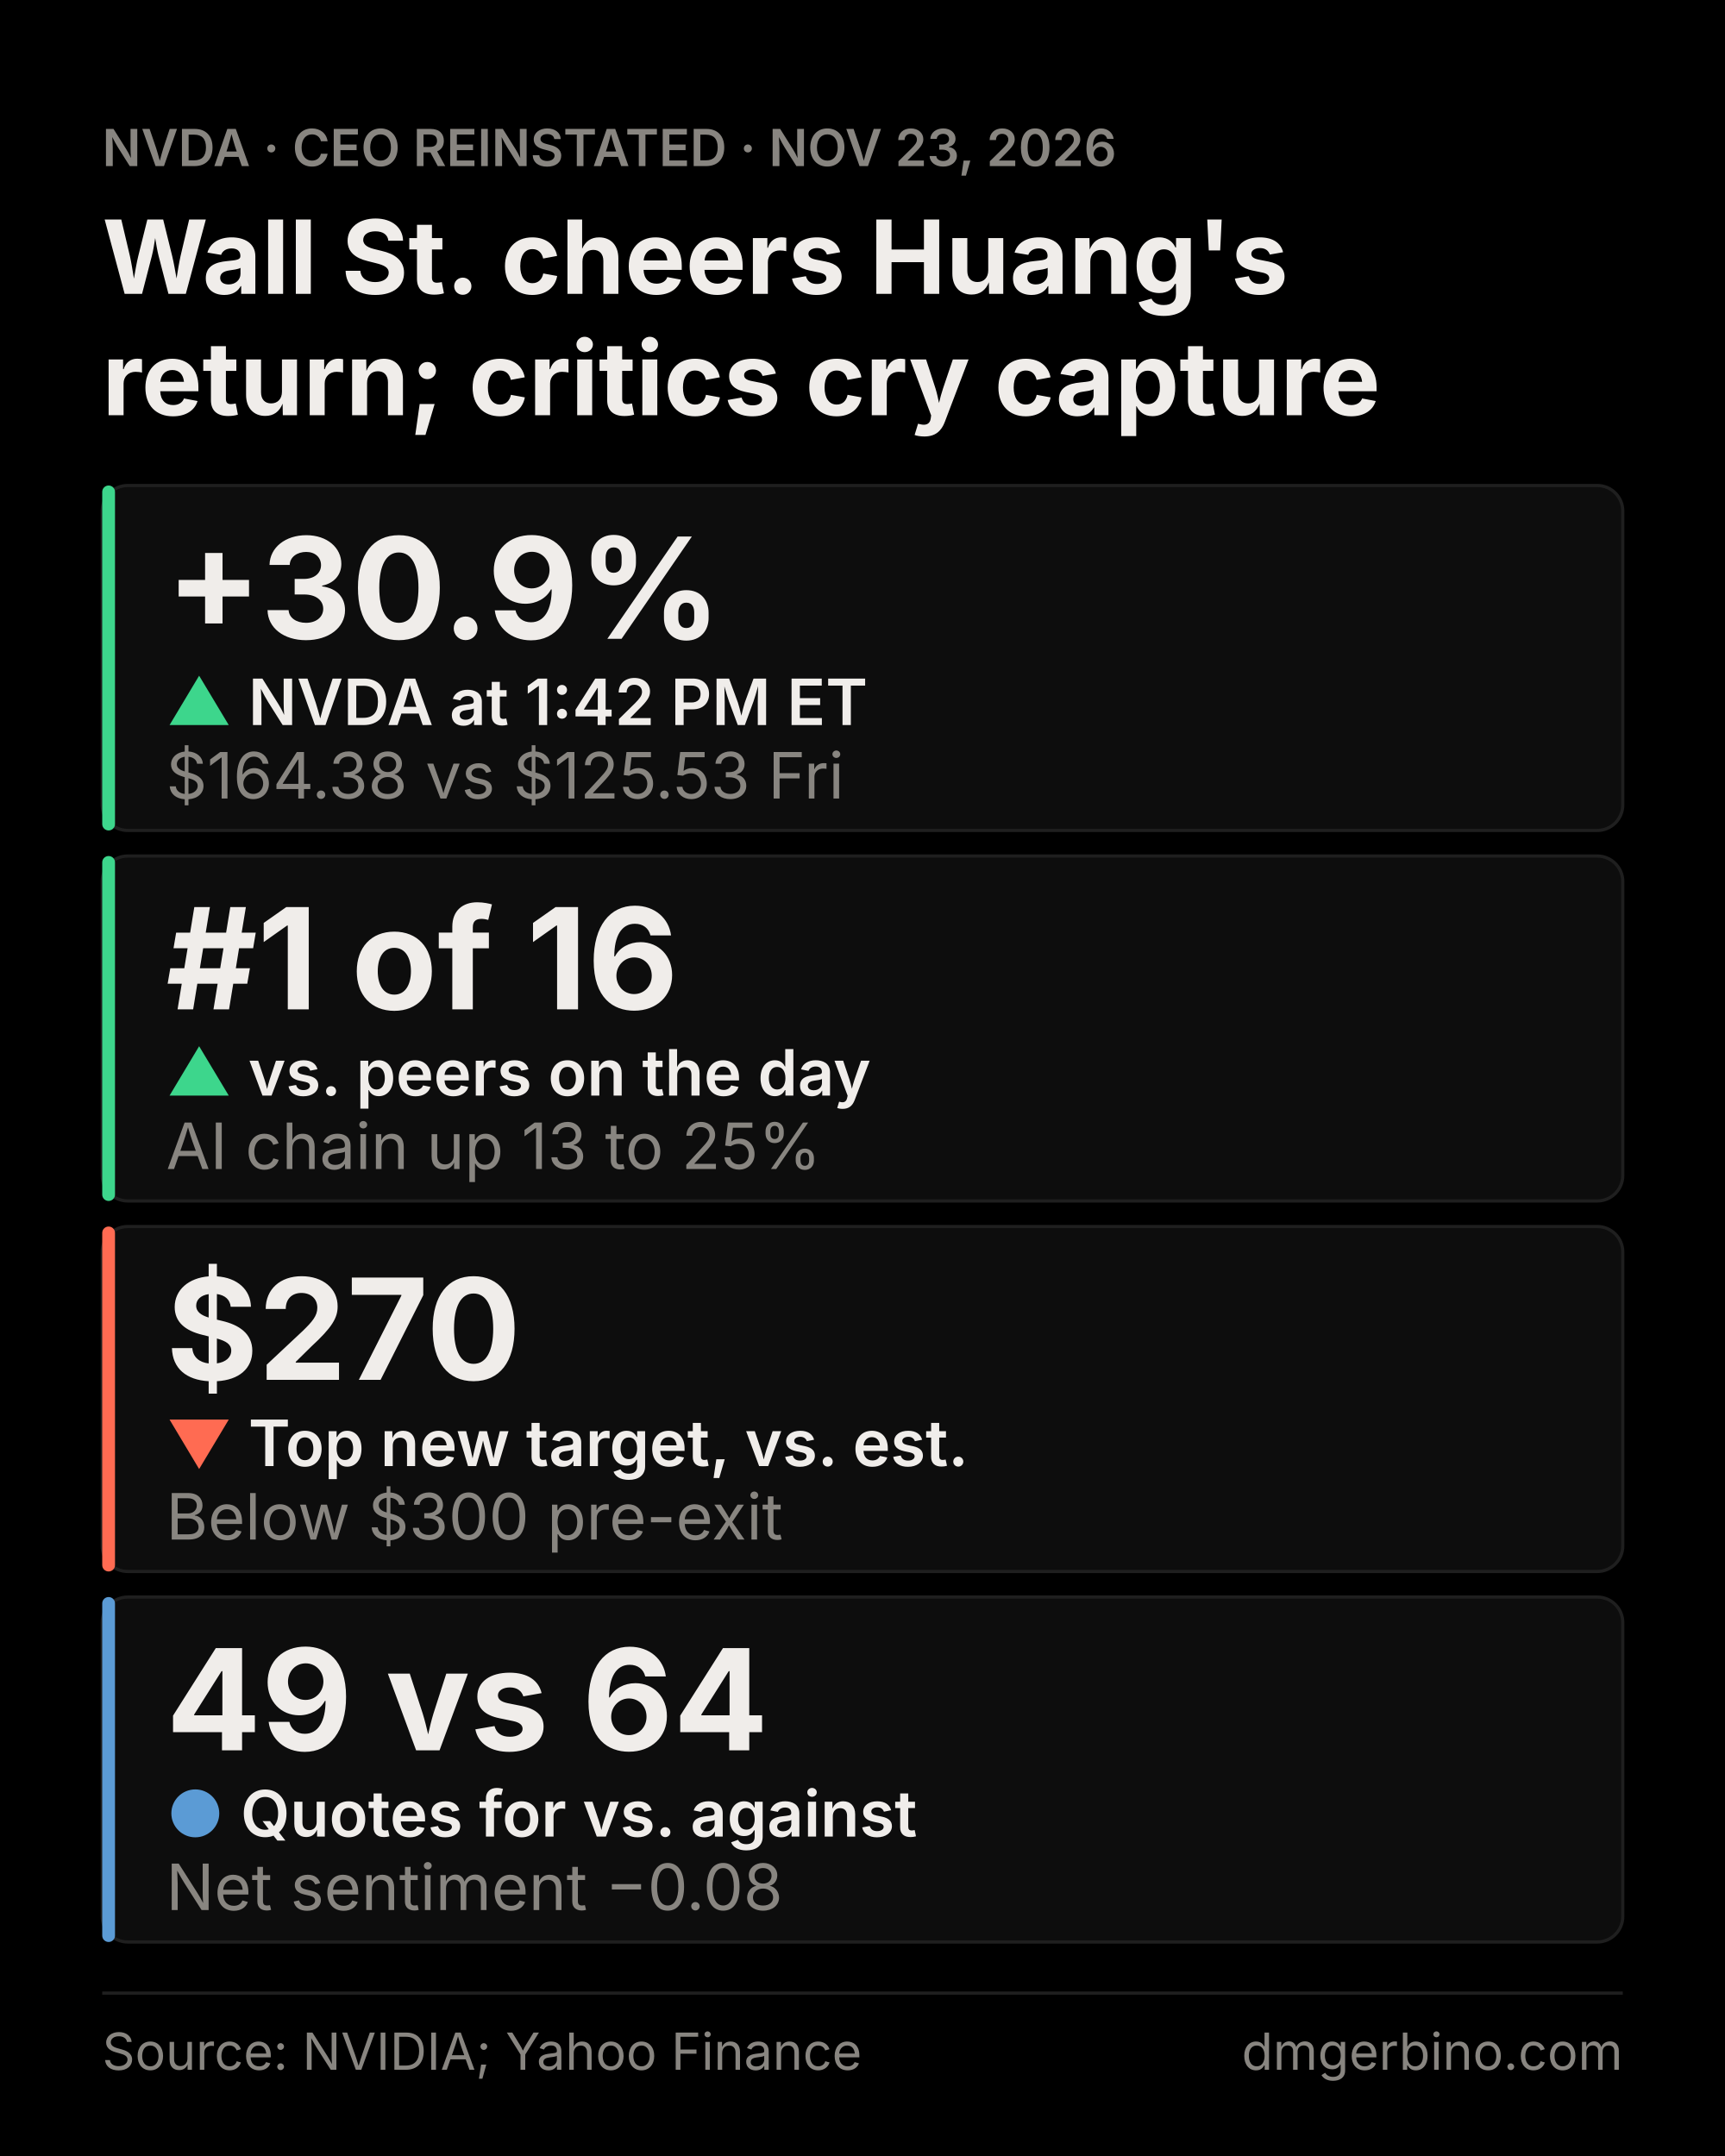
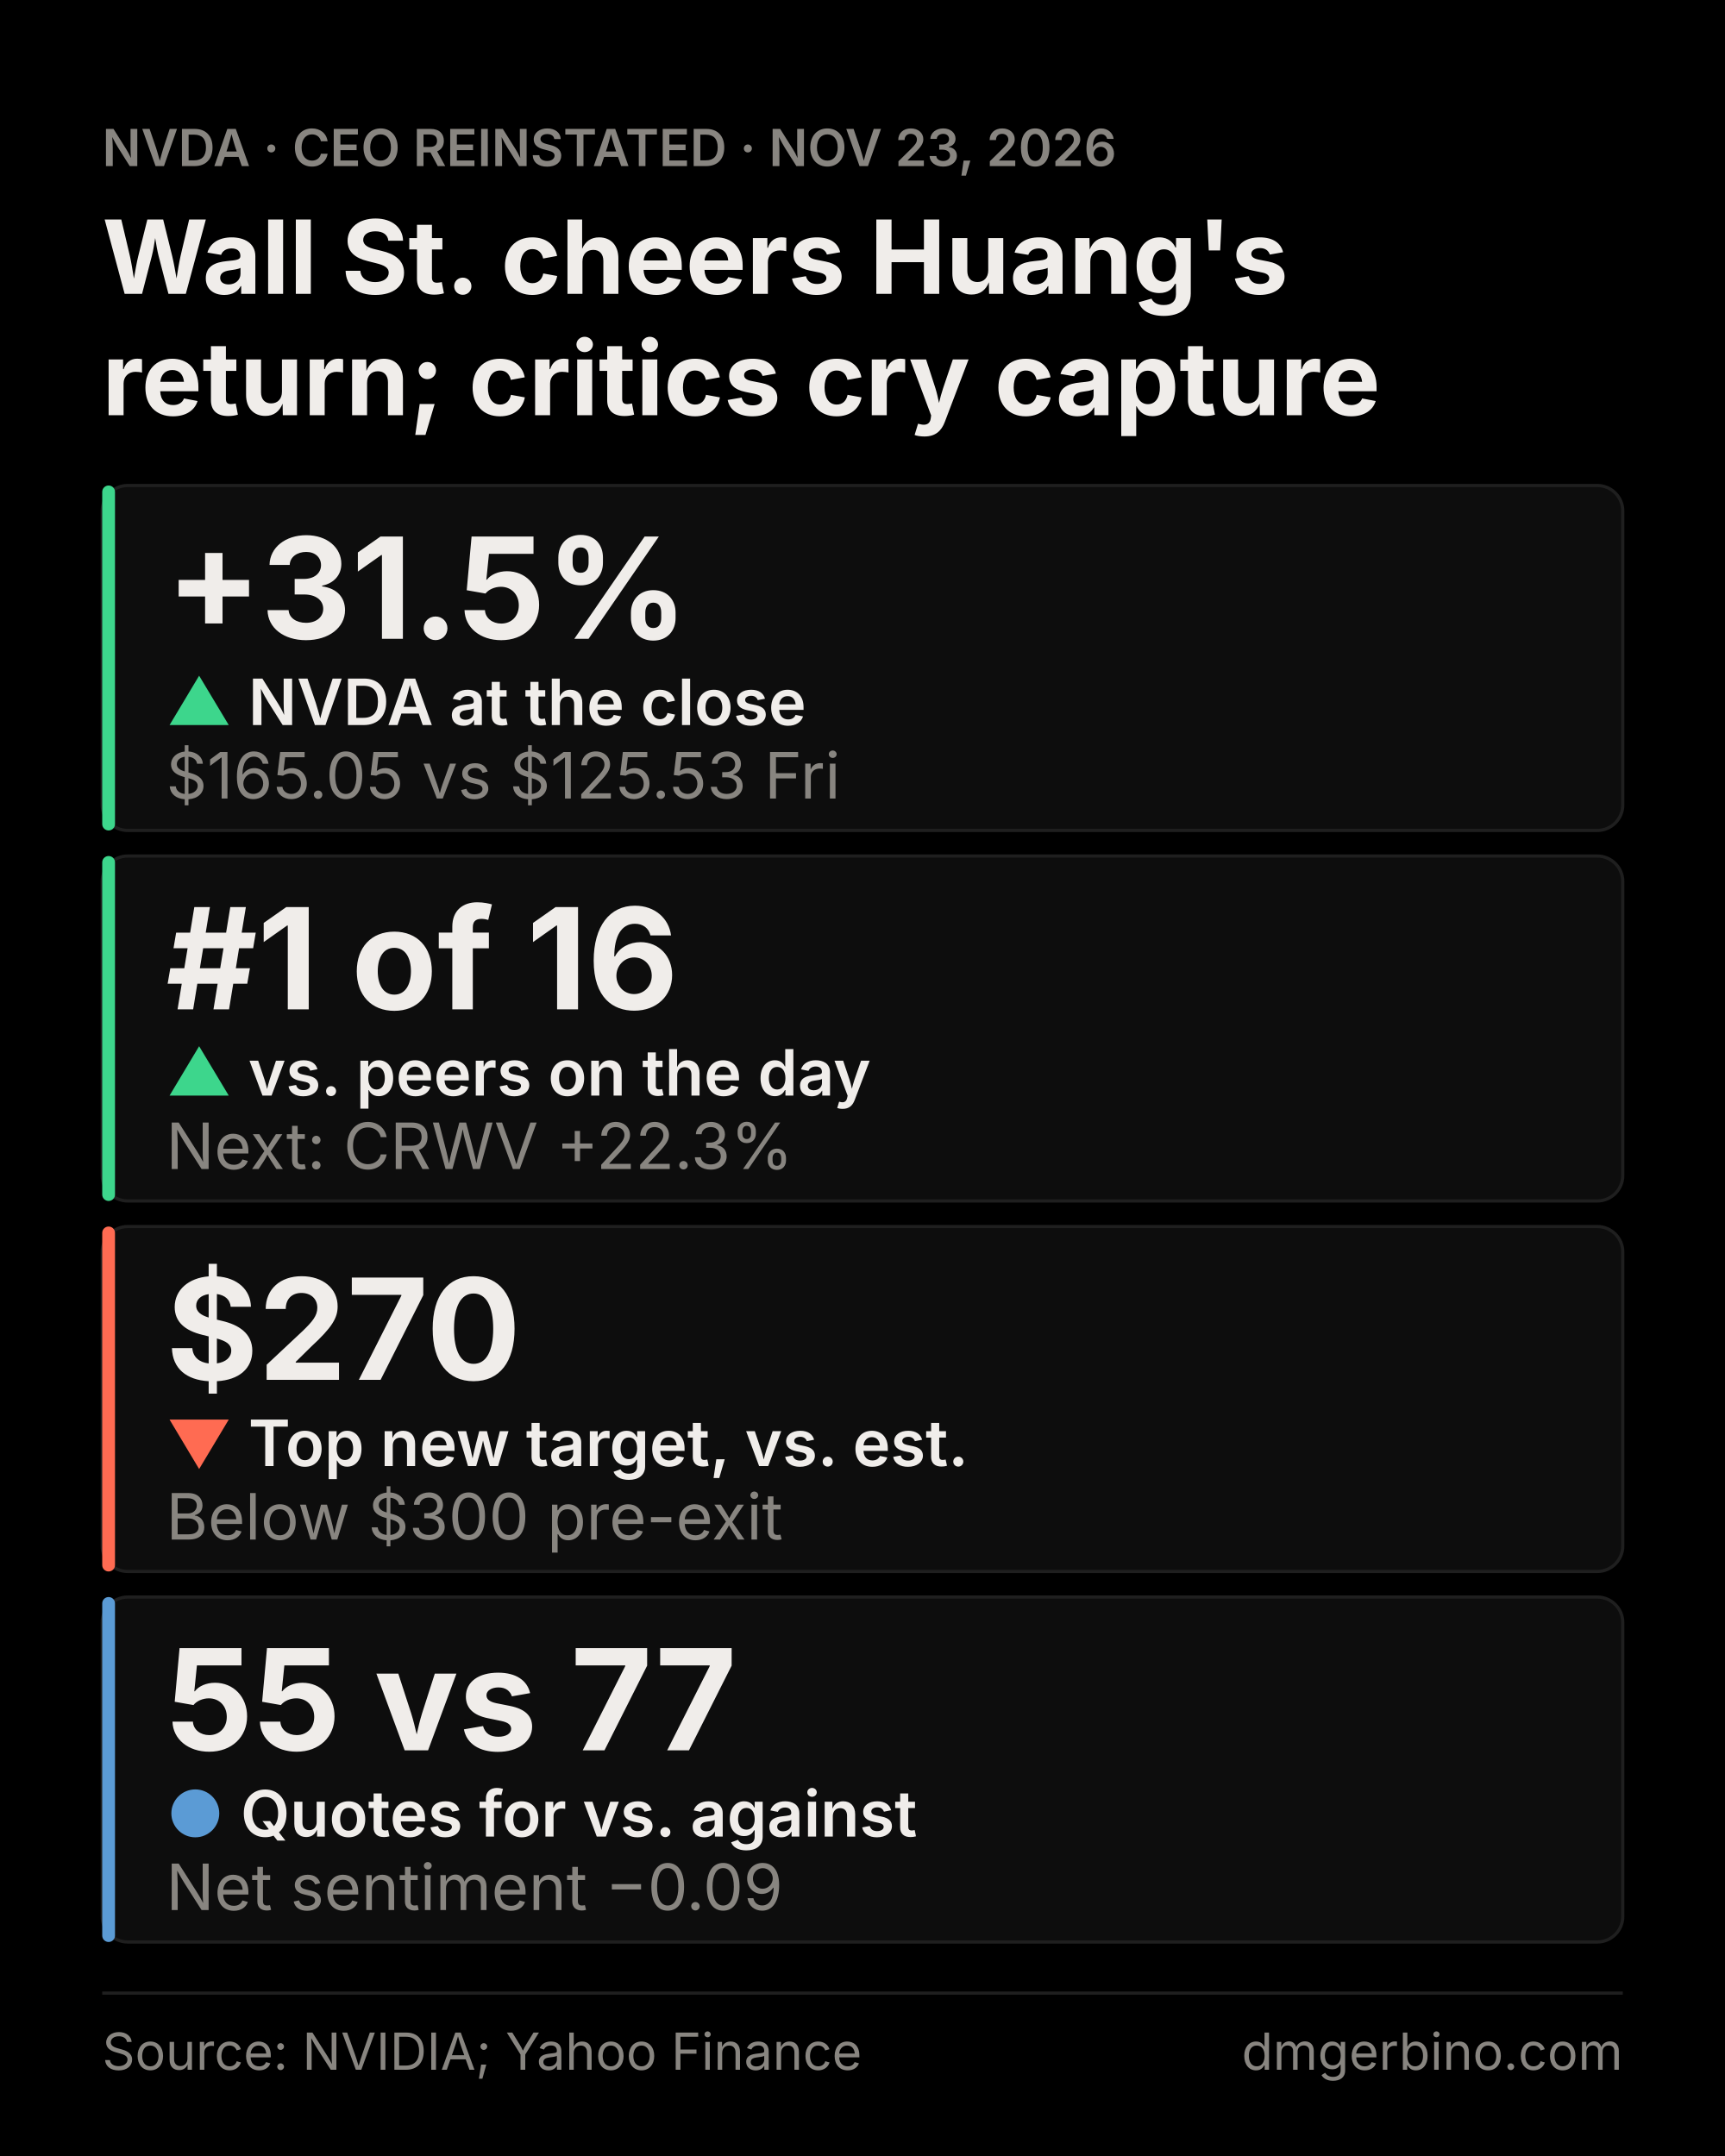
<svg xmlns="http://www.w3.org/2000/svg" width="1080" height="1350" viewBox="0 0 1080 1350" font-family="Inter, sans-serif">
  <rect width="1080" height="1350" fill="#000000" />
  <text x="64" y="104" font-size="32" fill="#888580" font-weight="600">NVDA · CEO REINSTATED · NOV 23, 2026</text>
  <text x="64" y="184" font-size="64" font-weight="700" fill="#F0EDEA">Wall St. cheers Huang's</text>
  <text x="64" y="260" font-size="64" font-weight="700" fill="#F0EDEA">return; critics cry capture</text>
  <g id="tier-1">
    <rect x="64" y="304" width="952" height="216" rx="16" fill="#0D0D0D" stroke="#1F1F1F" stroke-width="2" />
    <rect x="64" y="304" width="8" height="216" rx="4" fill="#3DD68C" />
-     <text x="104" y="400" font-size="88" font-weight="700" fill="#F0EDEA">+30.9%</text>
+     <text x="104" y="400" font-size="88" font-weight="700" fill="#F0EDEA">+31.5%</text>
    <text x="104" y="454" font-size="40" font-weight="600" fill="#F0EDEA">
-       <tspan fill="#3DD68C">▲</tspan> NVDA at 1:42 PM ET</text>
-     <text x="104" y="500" font-size="40" fill="#888580">$164.38 vs $125.53 Fri</text>
+       <tspan fill="#3DD68C">▲</tspan> NVDA at the close</text>
+     <text x="104" y="500" font-size="40" fill="#888580">$165.05 vs $125.53 Fri</text>
  </g>
  <g id="tier-2">
    <rect x="64" y="536" width="952" height="216" rx="16" fill="#0D0D0D" stroke="#1F1F1F" stroke-width="2" />
    <rect x="64" y="536" width="8" height="216" rx="4" fill="#3DD68C" />
    <text x="104" y="632" font-size="88" font-weight="700" fill="#F0EDEA">#1 of 16</text>
    <text x="104" y="686" font-size="40" font-weight="600" fill="#F0EDEA">
      <tspan fill="#3DD68C">▲</tspan> vs. peers on the day</text>
-     <text x="104" y="732" font-size="40" fill="#888580">AI chain up 13 to 25%</text>
+     <text x="104" y="732" font-size="40" fill="#888580">Next: CRWV +22.3%</text>
  </g>
  <g id="tier-3">
    <rect x="64" y="768" width="952" height="216" rx="16" fill="#0D0D0D" stroke="#1F1F1F" stroke-width="2" />
    <rect x="64" y="768" width="8" height="216" rx="4" fill="#FF6B52" />
    <text x="104" y="864" font-size="88" font-weight="700" fill="#F0EDEA">$270</text>
    <text x="104" y="918" font-size="40" font-weight="600" fill="#F0EDEA">
      <tspan fill="#FF6B52">▼</tspan> Top new target, vs. est.</text>
    <text x="104" y="964" font-size="40" fill="#888580">Below $300 pre-exit</text>
  </g>
  <g id="tier-4">
    <rect x="64" y="1000" width="952" height="216" rx="16" fill="#0D0D0D" stroke="#1F1F1F" stroke-width="2" />
    <rect x="64" y="1000" width="8" height="216" rx="4" fill="#5B9BD5" />
-     <text x="104" y="1096" font-size="88" font-weight="700" fill="#F0EDEA">49 vs 64</text>
+     <text x="104" y="1096" font-size="88" font-weight="700" fill="#F0EDEA">55 vs 77</text>
    <text x="104" y="1150" font-size="40" font-weight="600" fill="#F0EDEA">
      <tspan fill="#5B9BD5">●</tspan> Quotes for vs. against</text>
-     <text x="104" y="1196" font-size="40" fill="#888580">Net sentiment −0.08</text>
+     <text x="104" y="1196" font-size="40" fill="#888580">Net sentiment −0.09</text>
  </g>
  <line x1="64" x2="1016" y1="1248" y2="1248" stroke="#1F1F1F" stroke-width="2" />
  <text x="64" y="1296" font-size="32" fill="#888580">Source: NVIDIA; Yahoo Finance</text>
  <text x="1016" y="1296" font-size="32" fill="#888580" text-anchor="end">dmgerbino.com</text>
</svg>
